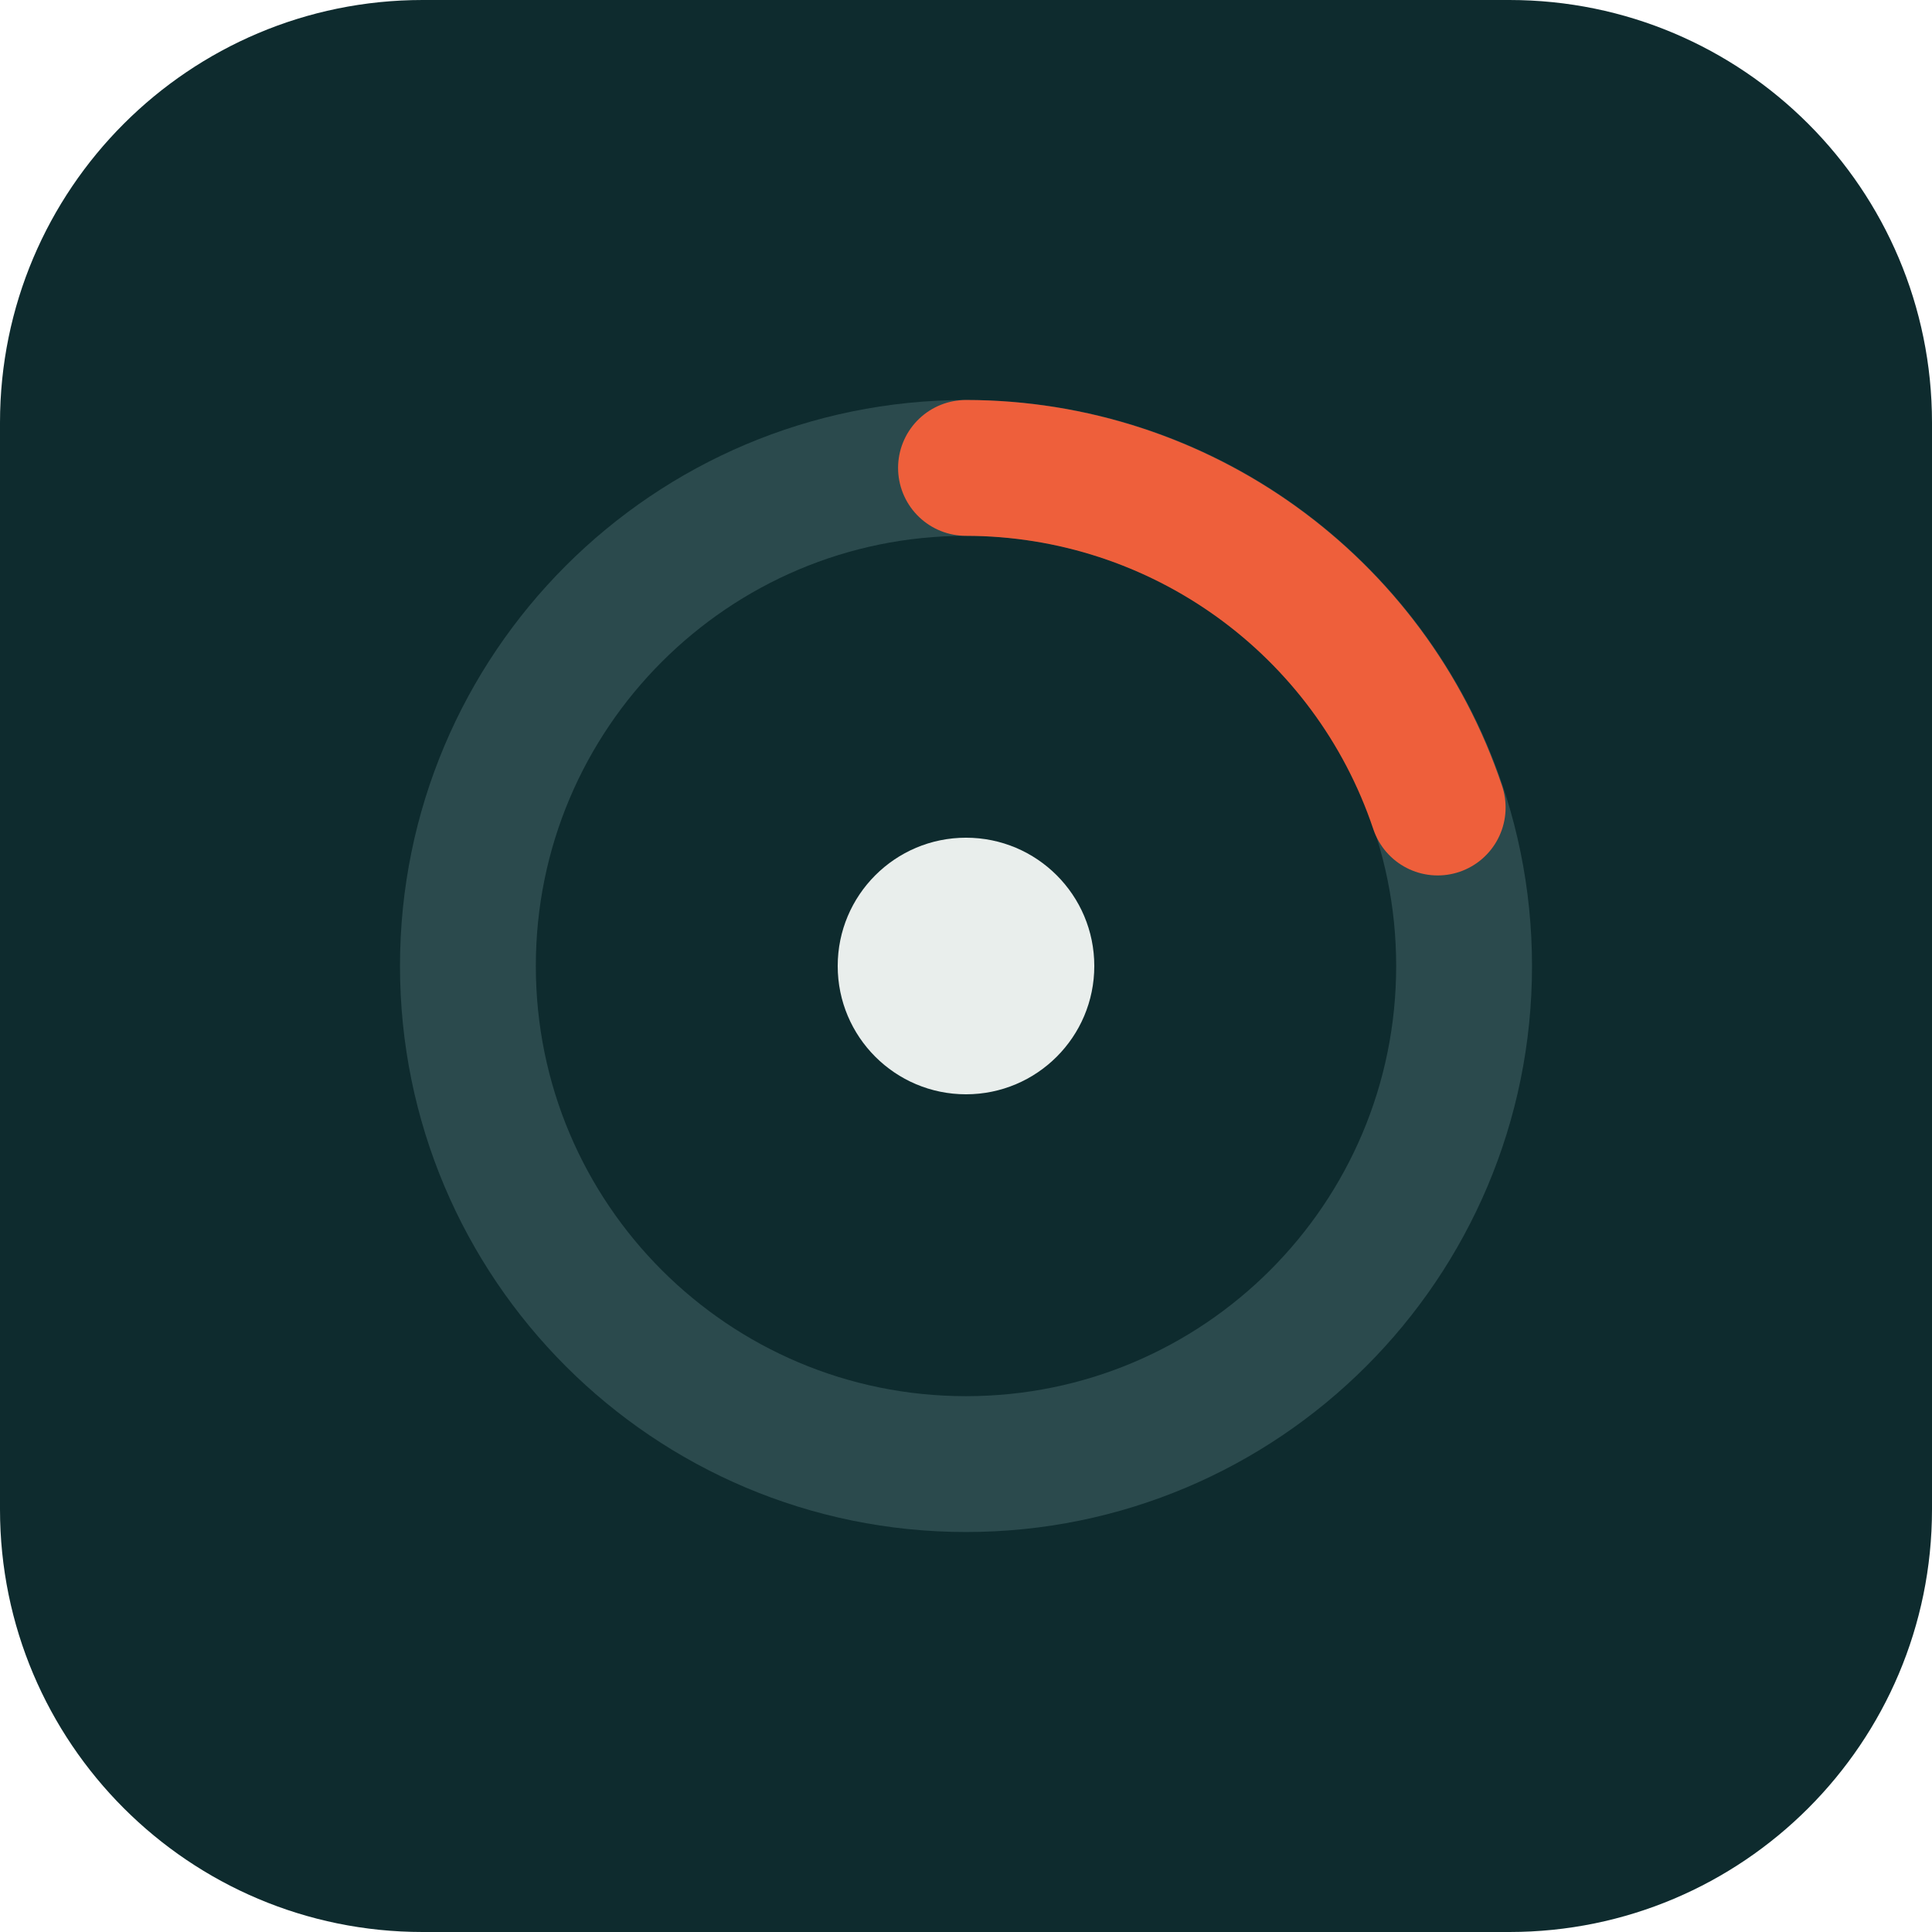
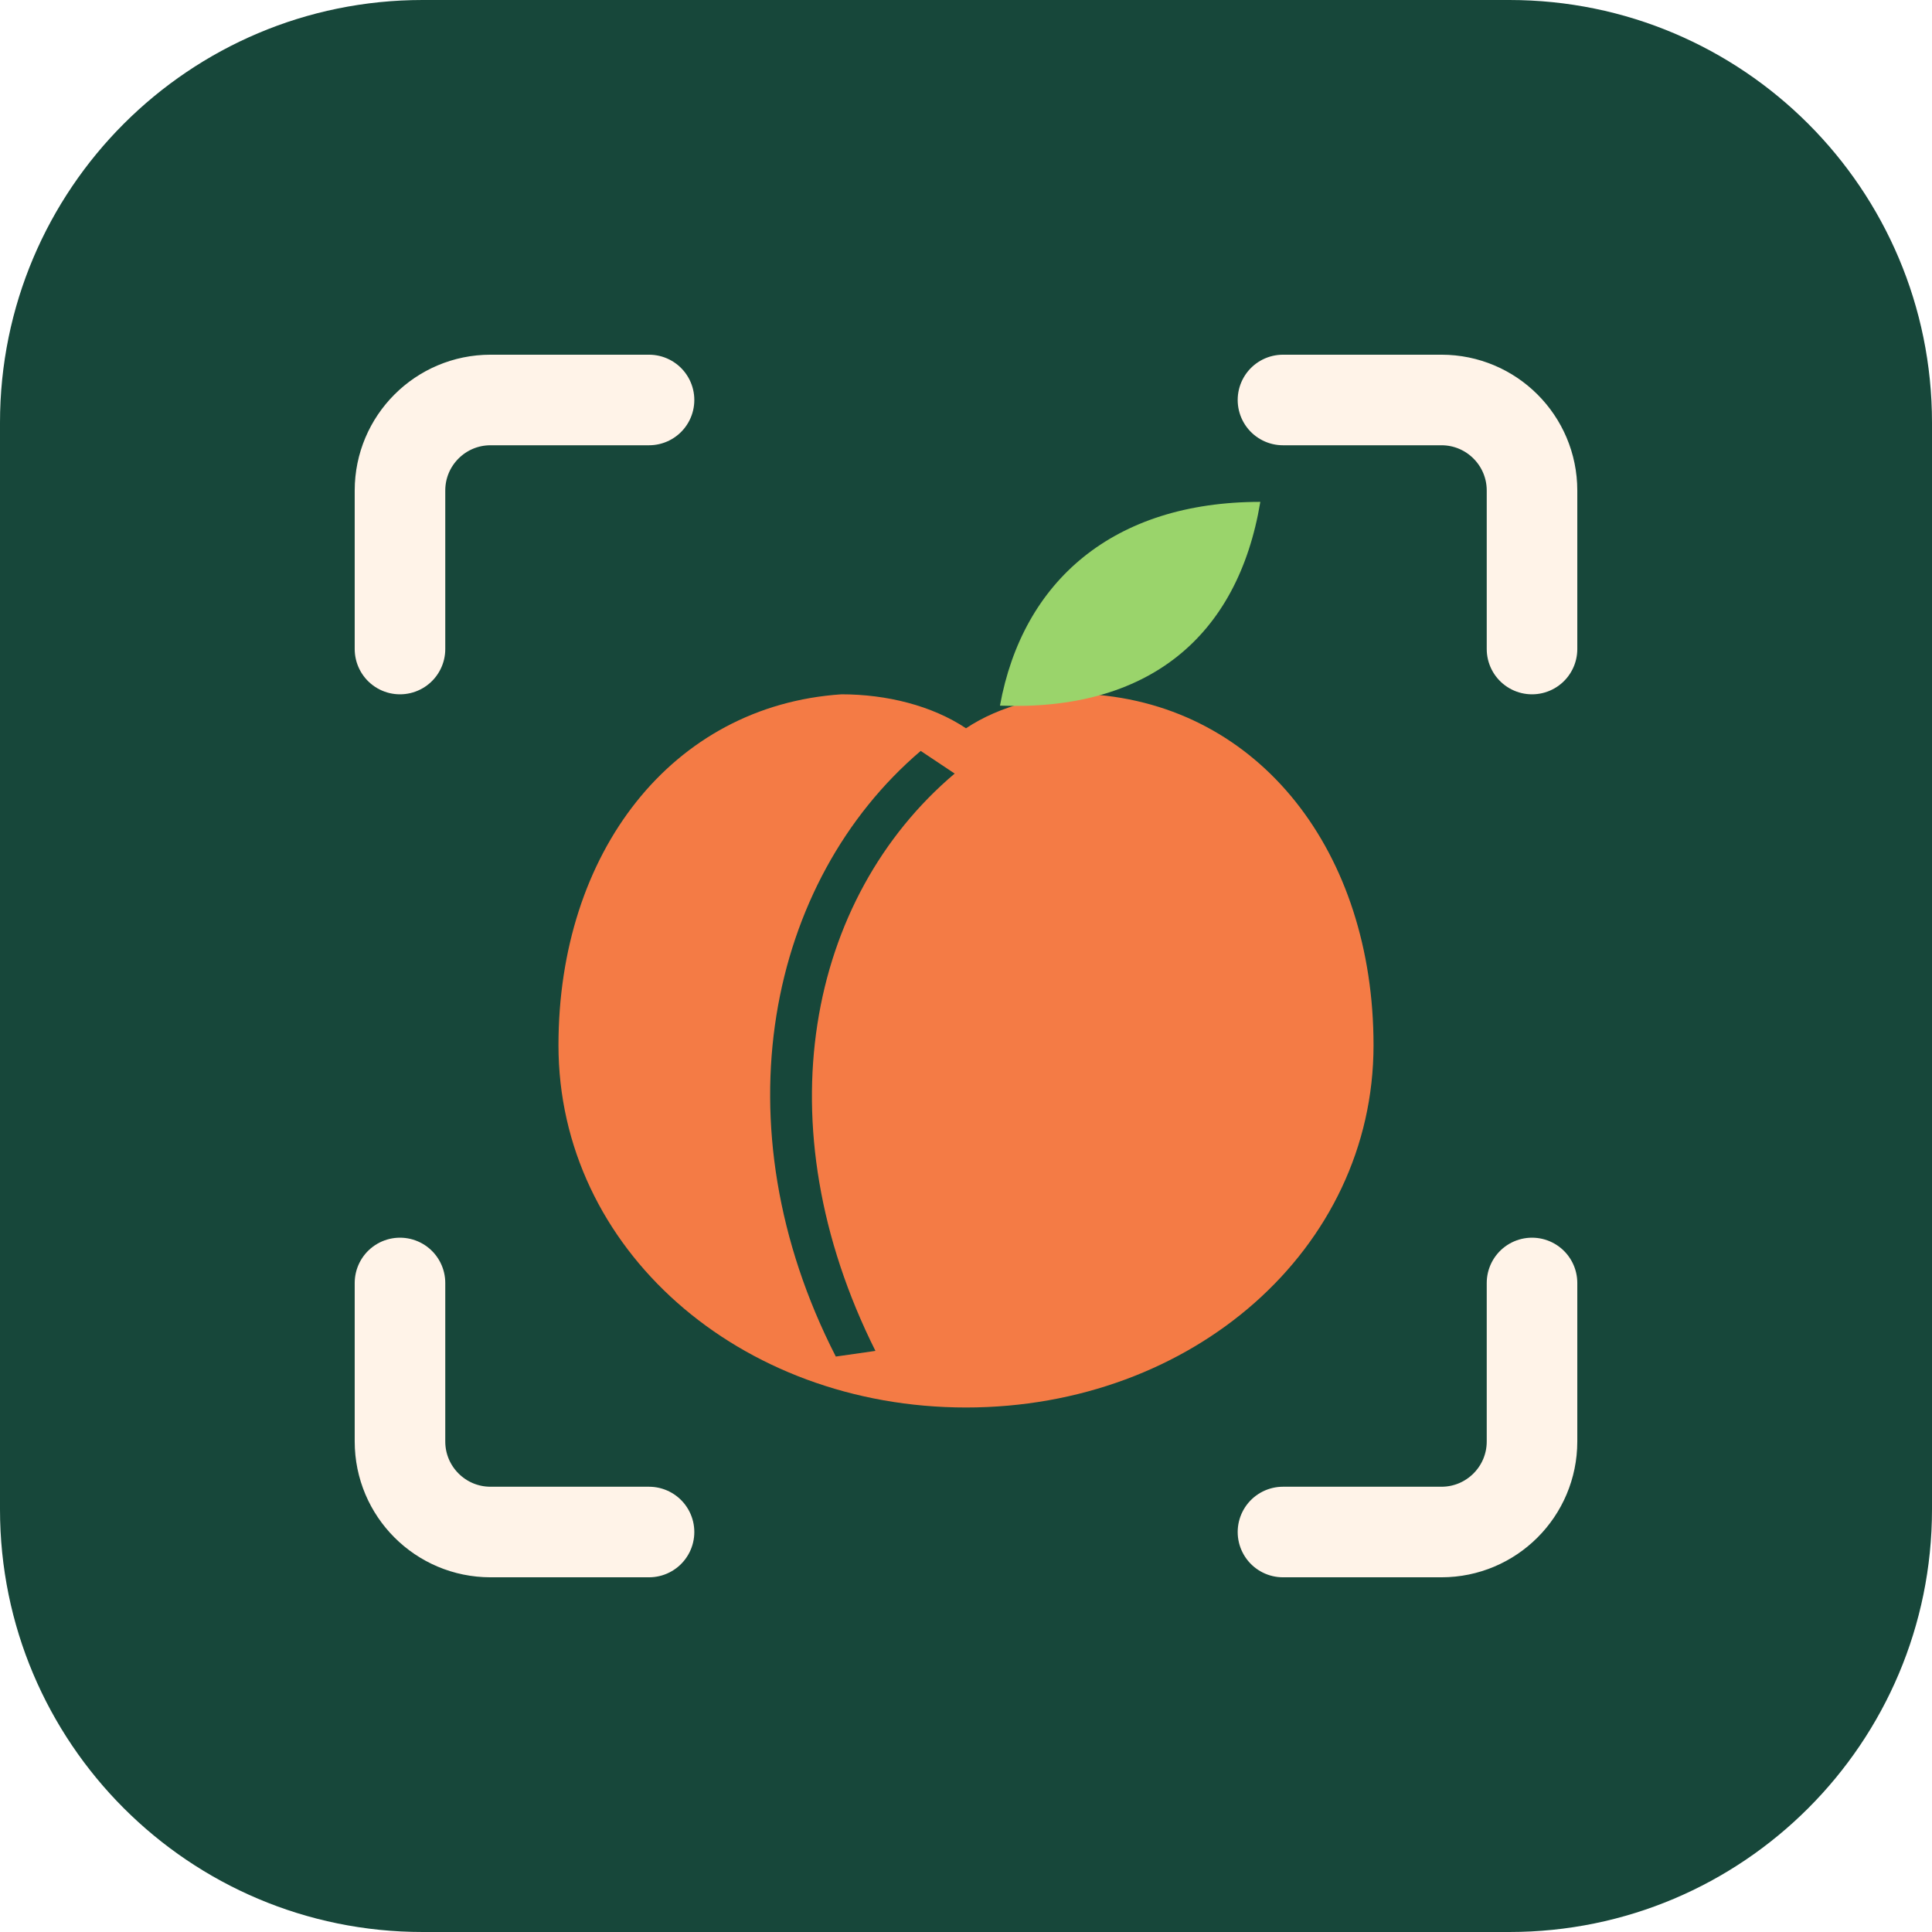
<svg xmlns="http://www.w3.org/2000/svg" viewBox="0 0 512 512">
-   <rect width="512" height="512" rx="112" fill="#0E2B2E" />
-   <circle cx="256" cy="256" r="132" fill="none" stroke="#2B4A4D" stroke-width="36" />
-   <path d="M256 124a132 132 0 0 1 125 90" fill="none" stroke="#EE5F3B" stroke-width="36" stroke-linecap="round" />
-   <circle cx="256" cy="256" r="34" fill="#E9EEEC" />
+   <rect width="512" height="512" rx="112" fill="#17473A" />
+   <g transform="translate(64 64) scale(1.5)">
+     <g fill="none" stroke="#FFF3E8" stroke-width="16" stroke-linecap="round" stroke-linejoin="round">
+       <path d="M28 72V44a16 16 0 0 1 16-16h28" />
+       <path d="M184 28h28a16 16 0 0 1 16 16v28" />
+       <path d="M228 184v28a16 16 0 0 1-16 16h-28" />
+       <path d="M72 228H44a16 16 0 0 1-16-16v-28" />
+     </g>
+     <path fill="#F47B45" fill-rule="evenodd" d="M128 86c-6-4-14-6-22-6-30 2-50 28-50 62 0 36 32 64 72 64s72-28 72-64c0-34-20-60-50-62-8 0-16 2-22 6z M126 94c-26 22-34 62-14 102l-7 1c-21-41-12-84 15-107z" />
+     <path fill="#9AD46B" d="M134 82c4-22 20-36 46-36-4 24-20 37-46 36z" />
+   </g>
</svg>
